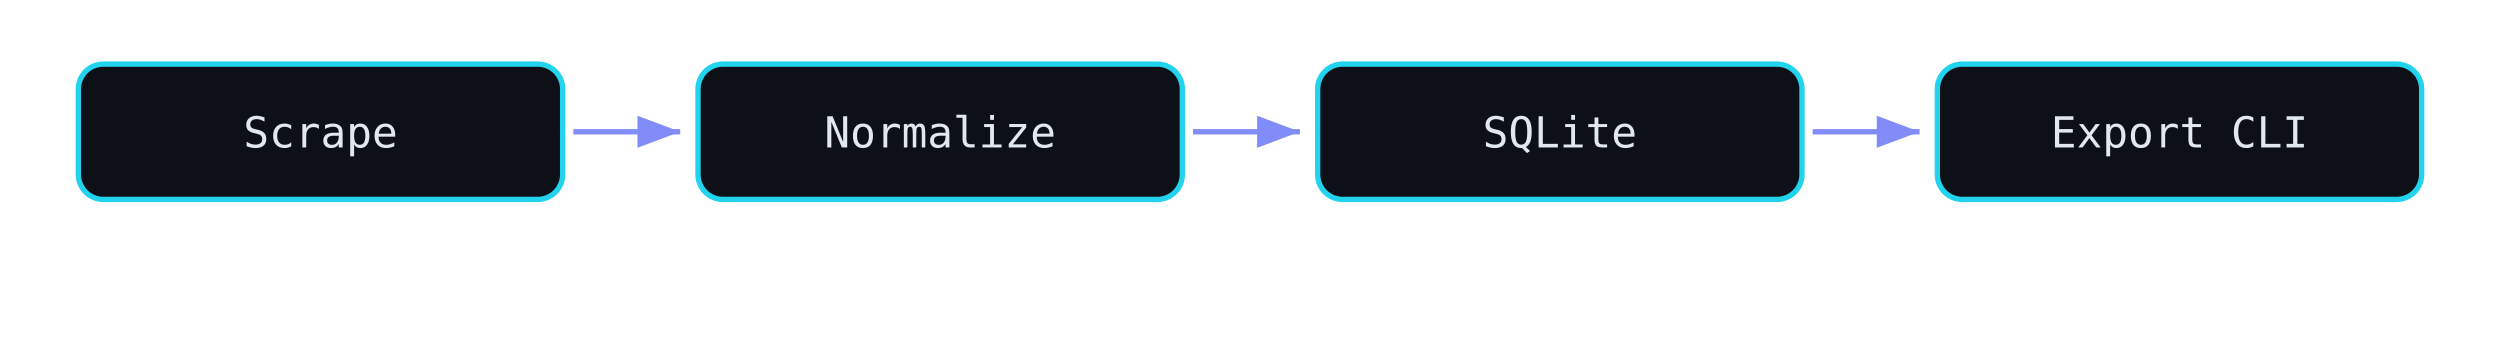
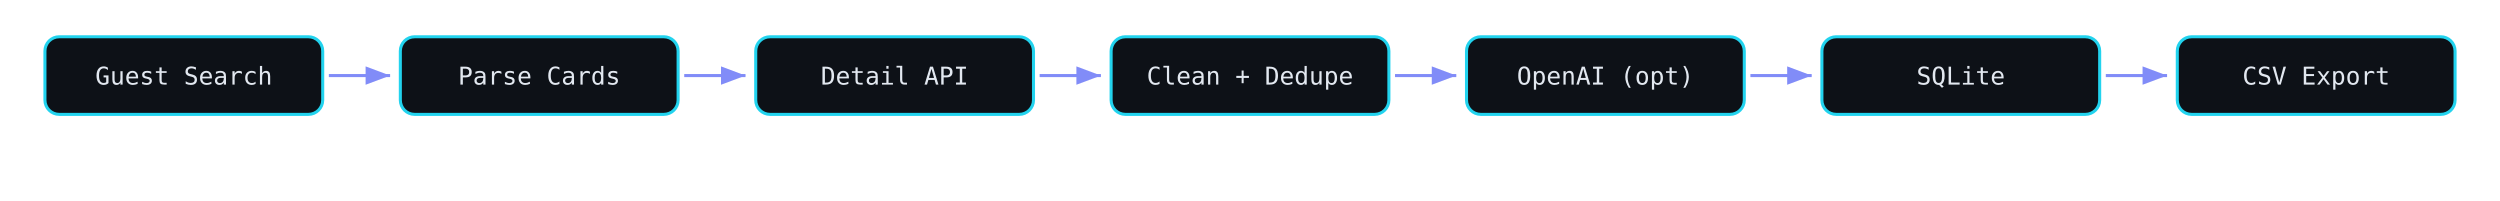
- <svg xmlns="http://www.w3.org/2000/svg" width="702" height="98" viewBox="0 0 702 98">
+ <svg xmlns="http://www.w3.org/2000/svg" width="1224" height="98" viewBox="0 0 1224 98">
  <defs>
    <marker id="arrowhead" markerWidth="8" markerHeight="6" refX="8" refY="3" orient="auto">
      <polygon points="0 0, 8 3, 0 6" fill="#818cf8" />
    </marker>
  </defs>
  <line x1="161" y1="37" x2="191" y2="37" stroke="#818cf8" stroke-width="1.5" marker-end="url(#arrowhead)" />
  <line x1="335" y1="37" x2="365" y2="37" stroke="#818cf8" stroke-width="1.5" marker-end="url(#arrowhead)" />
  <line x1="509" y1="37" x2="539" y2="37" stroke="#818cf8" stroke-width="1.5" marker-end="url(#arrowhead)" />
+   <line x1="683" y1="37" x2="713" y2="37" stroke="#818cf8" stroke-width="1.5" marker-end="url(#arrowhead)" />
+   <line x1="857" y1="37" x2="887" y2="37" stroke="#818cf8" stroke-width="1.5" marker-end="url(#arrowhead)" />
+   <line x1="1031" y1="37" x2="1061" y2="37" stroke="#818cf8" stroke-width="1.5" marker-end="url(#arrowhead)" />
  <rect x="22" y="18" width="136" height="38" rx="7" fill="#0d1117" stroke="#22d3ee" stroke-width="1.5" />
-   <text x="90" y="38" text-anchor="middle" dominant-baseline="middle" fill="#e2e8f0" font-size="12" font-family="ui-monospace,SFMono-Regular,monospace" font-weight="500">Scrape</text>
+   <text x="90" y="38" text-anchor="middle" dominant-baseline="middle" fill="#e2e8f0" font-size="12" font-family="ui-monospace,SFMono-Regular,monospace" font-weight="500">Guest Search</text>
  <rect x="196" y="18" width="136" height="38" rx="7" fill="#0d1117" stroke="#22d3ee" stroke-width="1.5" />
-   <text x="264" y="38" text-anchor="middle" dominant-baseline="middle" fill="#e2e8f0" font-size="12" font-family="ui-monospace,SFMono-Regular,monospace" font-weight="500">Normalize</text>
+   <text x="264" y="38" text-anchor="middle" dominant-baseline="middle" fill="#e2e8f0" font-size="12" font-family="ui-monospace,SFMono-Regular,monospace" font-weight="500">Parse Cards</text>
  <rect x="370" y="18" width="136" height="38" rx="7" fill="#0d1117" stroke="#22d3ee" stroke-width="1.5" />
-   <text x="438" y="38" text-anchor="middle" dominant-baseline="middle" fill="#e2e8f0" font-size="12" font-family="ui-monospace,SFMono-Regular,monospace" font-weight="500">SQLite</text>
+   <text x="438" y="38" text-anchor="middle" dominant-baseline="middle" fill="#e2e8f0" font-size="12" font-family="ui-monospace,SFMono-Regular,monospace" font-weight="500">Detail API</text>
  <rect x="544" y="18" width="136" height="38" rx="7" fill="#0d1117" stroke="#22d3ee" stroke-width="1.5" />
-   <text x="612" y="38" text-anchor="middle" dominant-baseline="middle" fill="#e2e8f0" font-size="12" font-family="ui-monospace,SFMono-Regular,monospace" font-weight="500">Export CLI</text>
+   <text x="612" y="38" text-anchor="middle" dominant-baseline="middle" fill="#e2e8f0" font-size="12" font-family="ui-monospace,SFMono-Regular,monospace" font-weight="500">Clean + Dedupe</text>
+   <rect x="718" y="18" width="136" height="38" rx="7" fill="#0d1117" stroke="#22d3ee" stroke-width="1.5" />
+   <text x="786" y="38" text-anchor="middle" dominant-baseline="middle" fill="#e2e8f0" font-size="12" font-family="ui-monospace,SFMono-Regular,monospace" font-weight="500">OpenAI (opt)</text>
+   <rect x="892" y="18" width="136" height="38" rx="7" fill="#0d1117" stroke="#22d3ee" stroke-width="1.5" />
+   <text x="960" y="38" text-anchor="middle" dominant-baseline="middle" fill="#e2e8f0" font-size="12" font-family="ui-monospace,SFMono-Regular,monospace" font-weight="500">SQLite</text>
+   <rect x="1066" y="18" width="136" height="38" rx="7" fill="#0d1117" stroke="#22d3ee" stroke-width="1.5" />
+   <text x="1134" y="38" text-anchor="middle" dominant-baseline="middle" fill="#e2e8f0" font-size="12" font-family="ui-monospace,SFMono-Regular,monospace" font-weight="500">CSV Export</text>
</svg>
